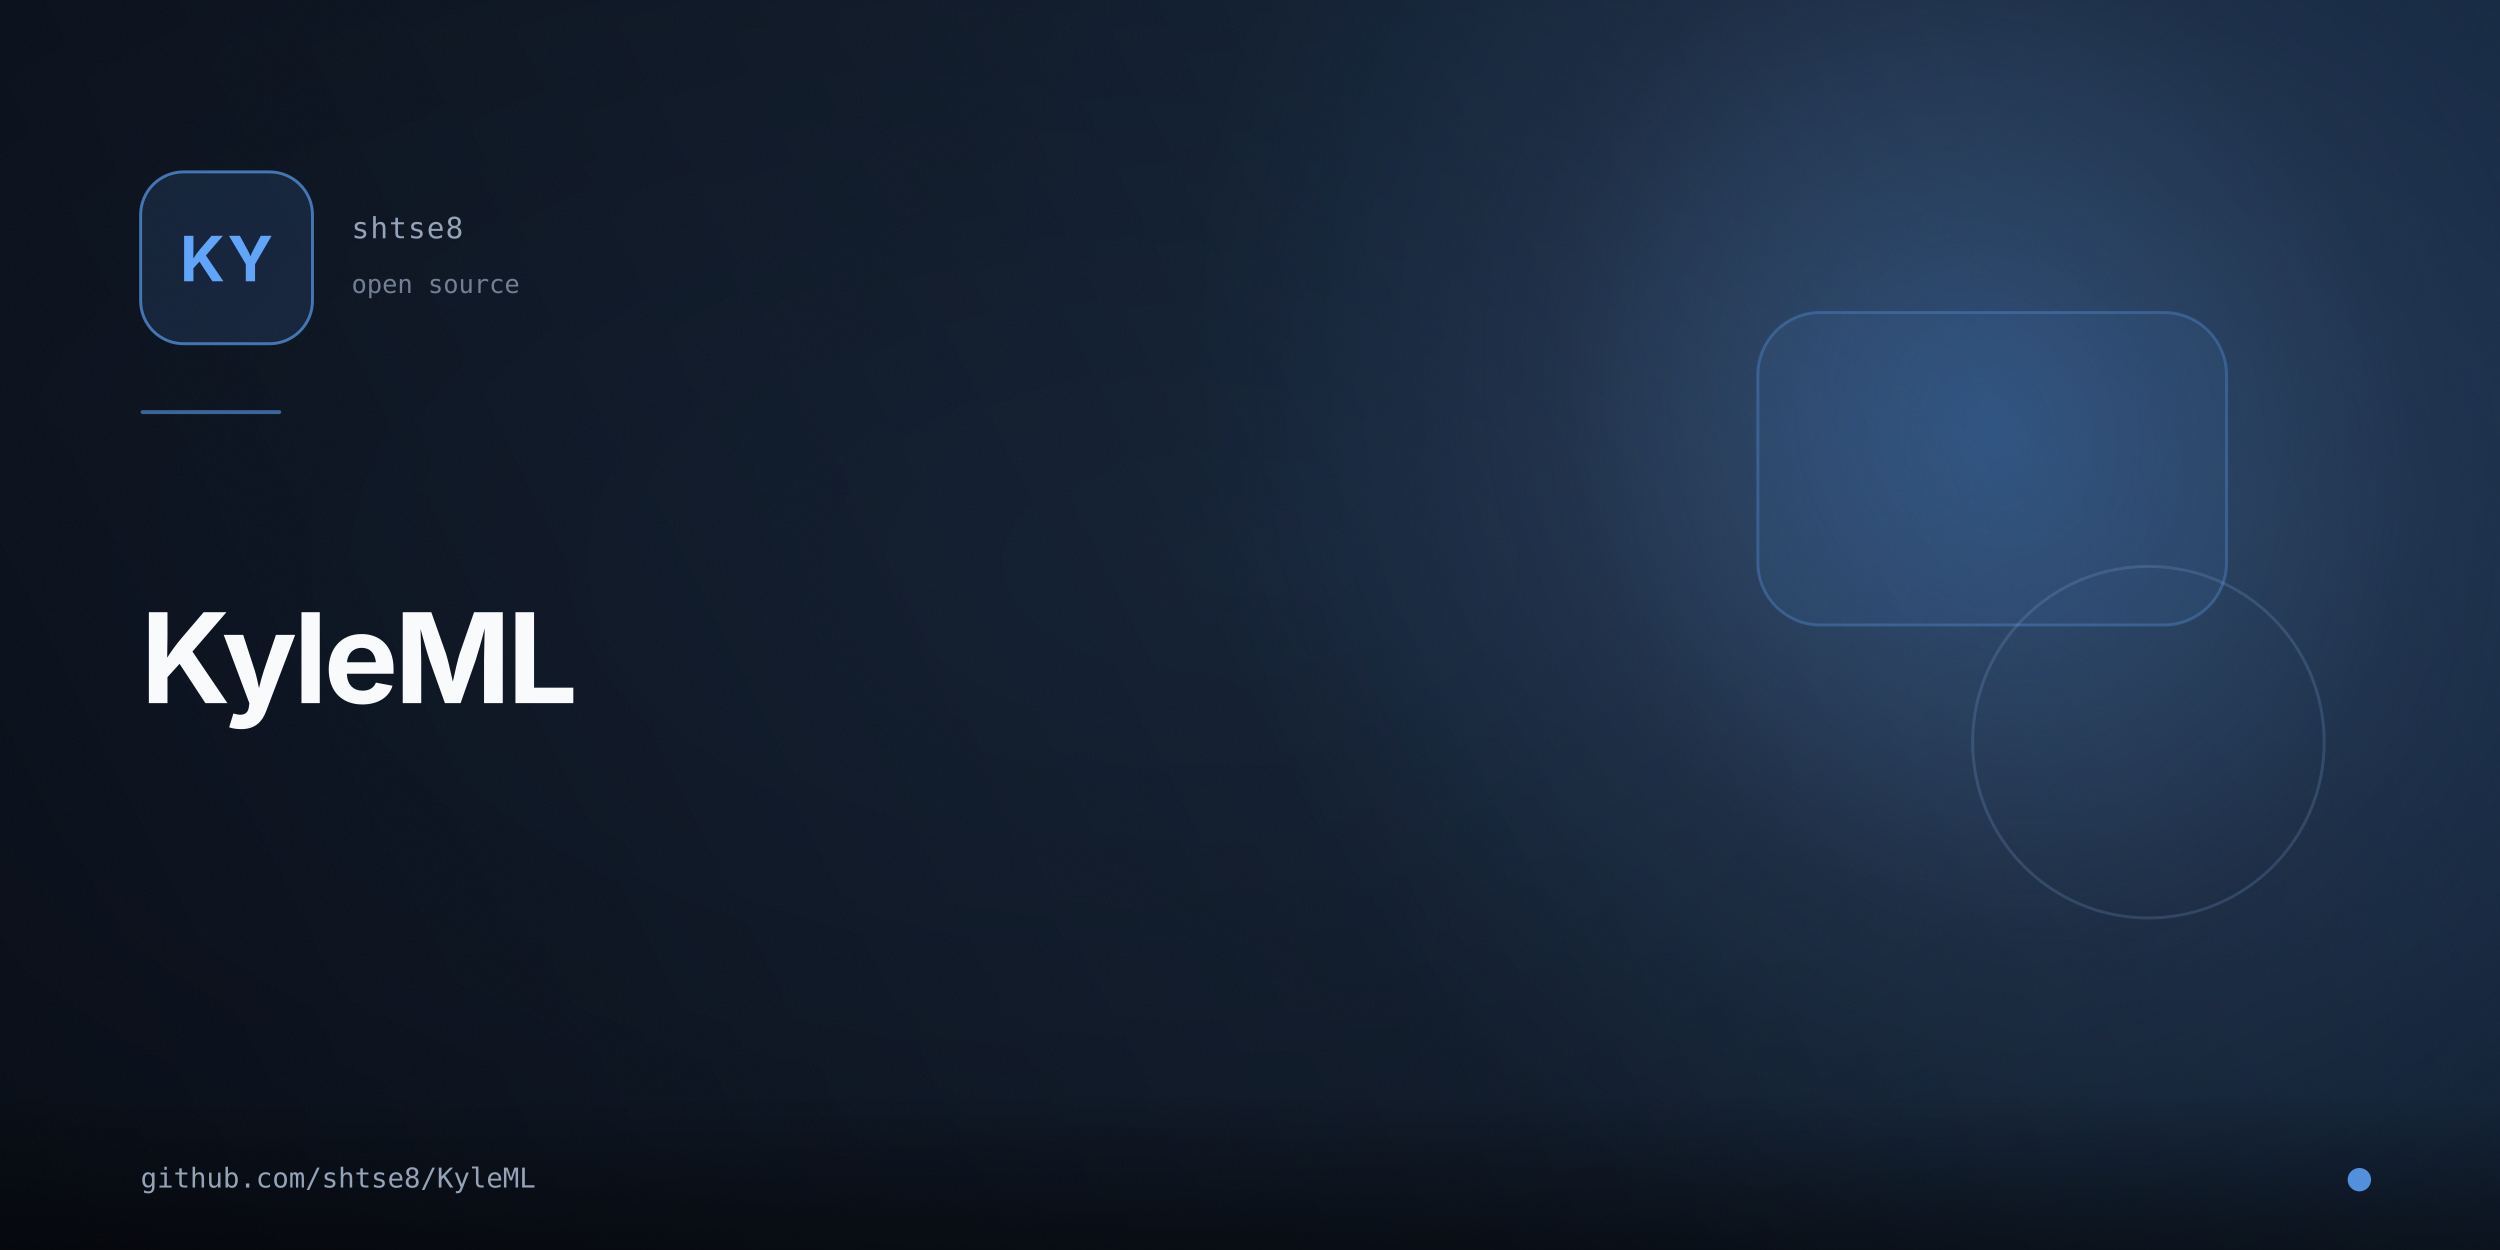
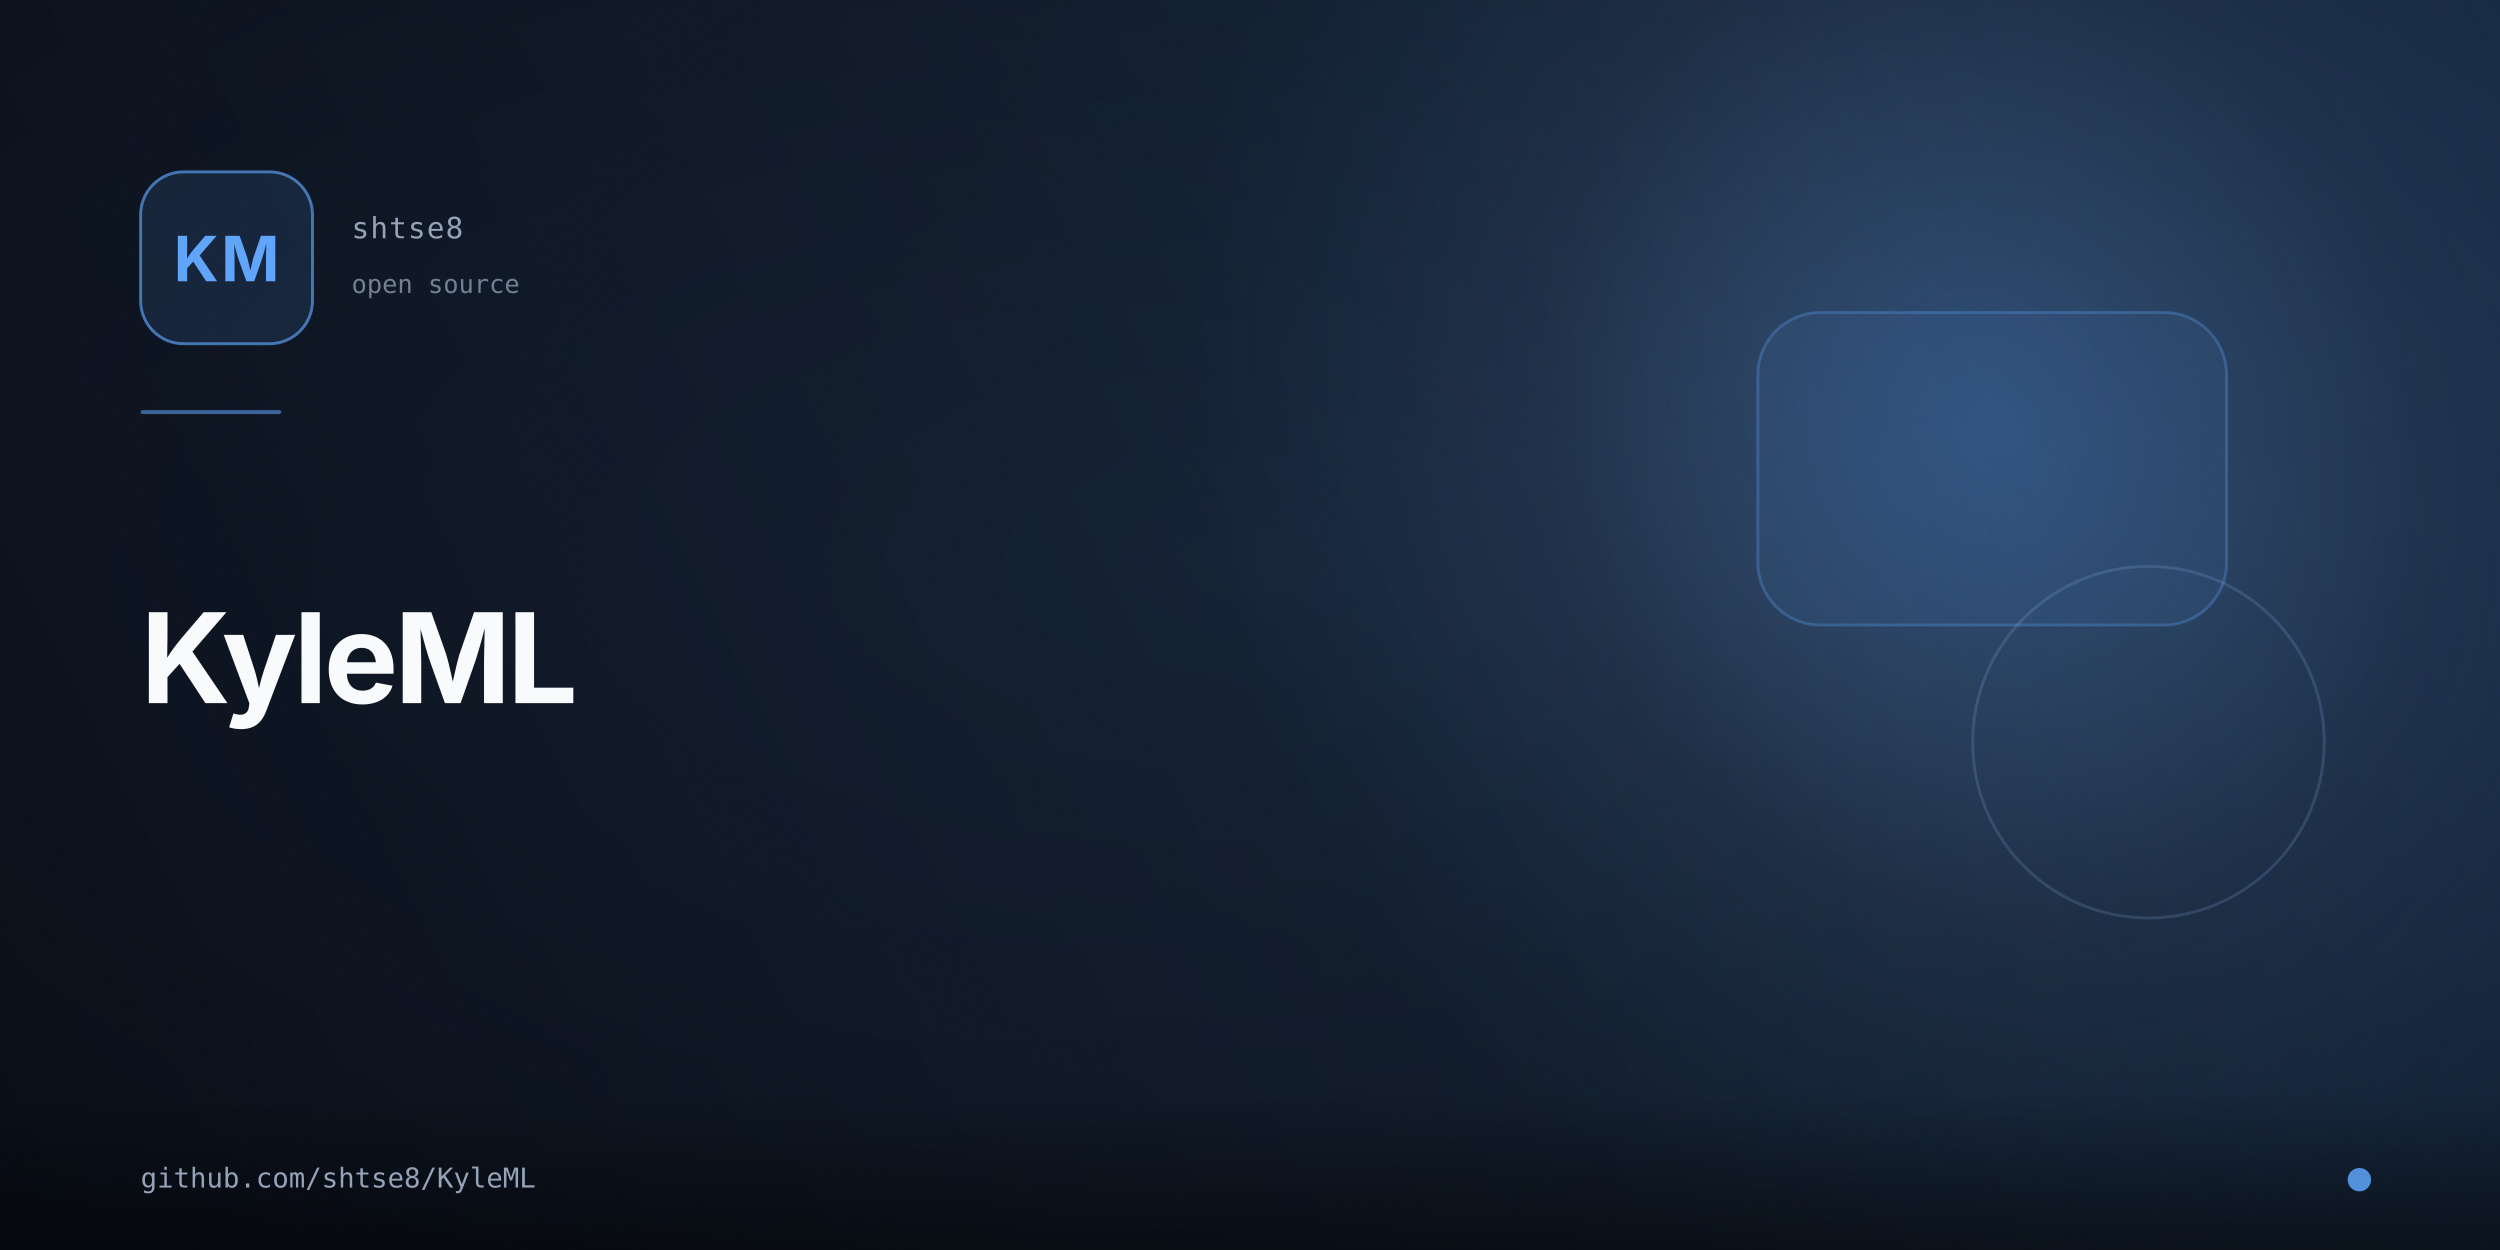
<svg xmlns="http://www.w3.org/2000/svg" width="1280" height="640" viewBox="0 0 1280 640" fill="none">
  <defs>
    <linearGradient id="bg" x1="0" y1="640" x2="1280" y2="0" gradientUnits="userSpaceOnUse">
      <stop offset="0%" stop-color="#0b1220" />
      <stop offset="48%" stop-color="#132033" />
      <stop offset="100%" stop-color="#1e3a5f" />
    </linearGradient>
    <radialGradient id="glow" cx="0" cy="0" r="1" gradientUnits="userSpaceOnUse" gradientTransform="translate(1020 220) rotate(70) scale(480 400)">
      <stop offset="0%" stop-color="#60a5fa" stop-opacity="0.38" />
      <stop offset="55%" stop-color="#93c5fd" stop-opacity="0.08" />
      <stop offset="100%" stop-color="#60a5fa" stop-opacity="0" />
    </radialGradient>
    <radialGradient id="vignette" cx="50%" cy="45%" r="70%">
      <stop offset="0%" stop-color="#000000" stop-opacity="0" />
      <stop offset="100%" stop-color="#000000" stop-opacity="0.35" />
    </radialGradient>
    <linearGradient id="floor" x1="0" y1="0" x2="0" y2="1">
      <stop offset="0%" stop-color="#000000" stop-opacity="0" />
      <stop offset="100%" stop-color="#000000" stop-opacity="0.45" />
    </linearGradient>
    <filter id="grain" x="0" y="0" width="100%" height="100%">
      <feTurbulence type="fractalNoise" baseFrequency="0.85" numOctaves="2" stitchTiles="stitch" result="n" />
      <feColorMatrix type="matrix" values="0 0 0 0 1  0 0 0 0 1  0 0 0 0 1  0 0 0 0.04 0" in="n" />
    </filter>
  </defs>
  <rect width="1280" height="640" fill="url(#bg)" />
  <rect width="1280" height="640" fill="url(#glow)" />
  <rect width="1280" height="640" fill="url(#vignette)" />
  <rect width="1280" height="640" filter="url(#grain)" opacity="0.55" />
  <g opacity="0.85">
    <rect x="900" y="160" width="240" height="160" rx="32" fill="#60a5fa" fill-opacity="0.08" stroke="#60a5fa" stroke-opacity="0.35" stroke-width="1.5" />
    <circle cx="1100" cy="380" r="90" fill="none" stroke="#93c5fd" stroke-opacity="0.2" stroke-width="1.5" />
  </g>
  <rect x="72" y="88" width="88" height="88" rx="22" fill="#60a5fa" fill-opacity="0.12" stroke="#60a5fa" stroke-opacity="0.65" stroke-width="1.5" />
-   <text x="116" y="144" text-anchor="middle" fill="#60a5fa" font-family="ui-sans-serif, system-ui, -apple-system, Segoe UI, sans-serif" font-size="32" font-weight="700" letter-spacing="0.04em">KY</text>
+   <text x="116" y="144" text-anchor="middle" fill="#60a5fa" font-family="ui-sans-serif, system-ui, -apple-system, Segoe UI, sans-serif" font-size="32" font-weight="700" letter-spacing="0.04em">KM</text>
  <text x="180" y="122" fill="#94a3b8" font-family="ui-monospace, SFMono-Regular, Menlo, monospace" font-size="15" letter-spacing="0.04em">shtse8</text>
  <text x="180" y="150" fill="#94a3b8" fill-opacity="0.75" font-family="ui-monospace, SFMono-Regular, Menlo, monospace" font-size="13">open source</text>
  <rect x="72" y="210" width="72" height="2" rx="1" fill="#60a5fa" fill-opacity="0.55" />
  <text x="72" y="360" fill="#f8fafc" font-family="ui-sans-serif, system-ui, -apple-system, Segoe UI, sans-serif" font-size="64" font-weight="700" letter-spacing="-0.03em">KyleML</text>
  <rect x="0" y="560" width="1280" height="80" fill="url(#floor)" />
  <text x="72" y="608" fill="#94a3b8" font-family="ui-monospace, SFMono-Regular, Menlo, monospace" font-size="14">github.com/shtse8/KyleML</text>
  <circle cx="1208" cy="604" r="6" fill="#60a5fa" fill-opacity="0.85" />
</svg>
